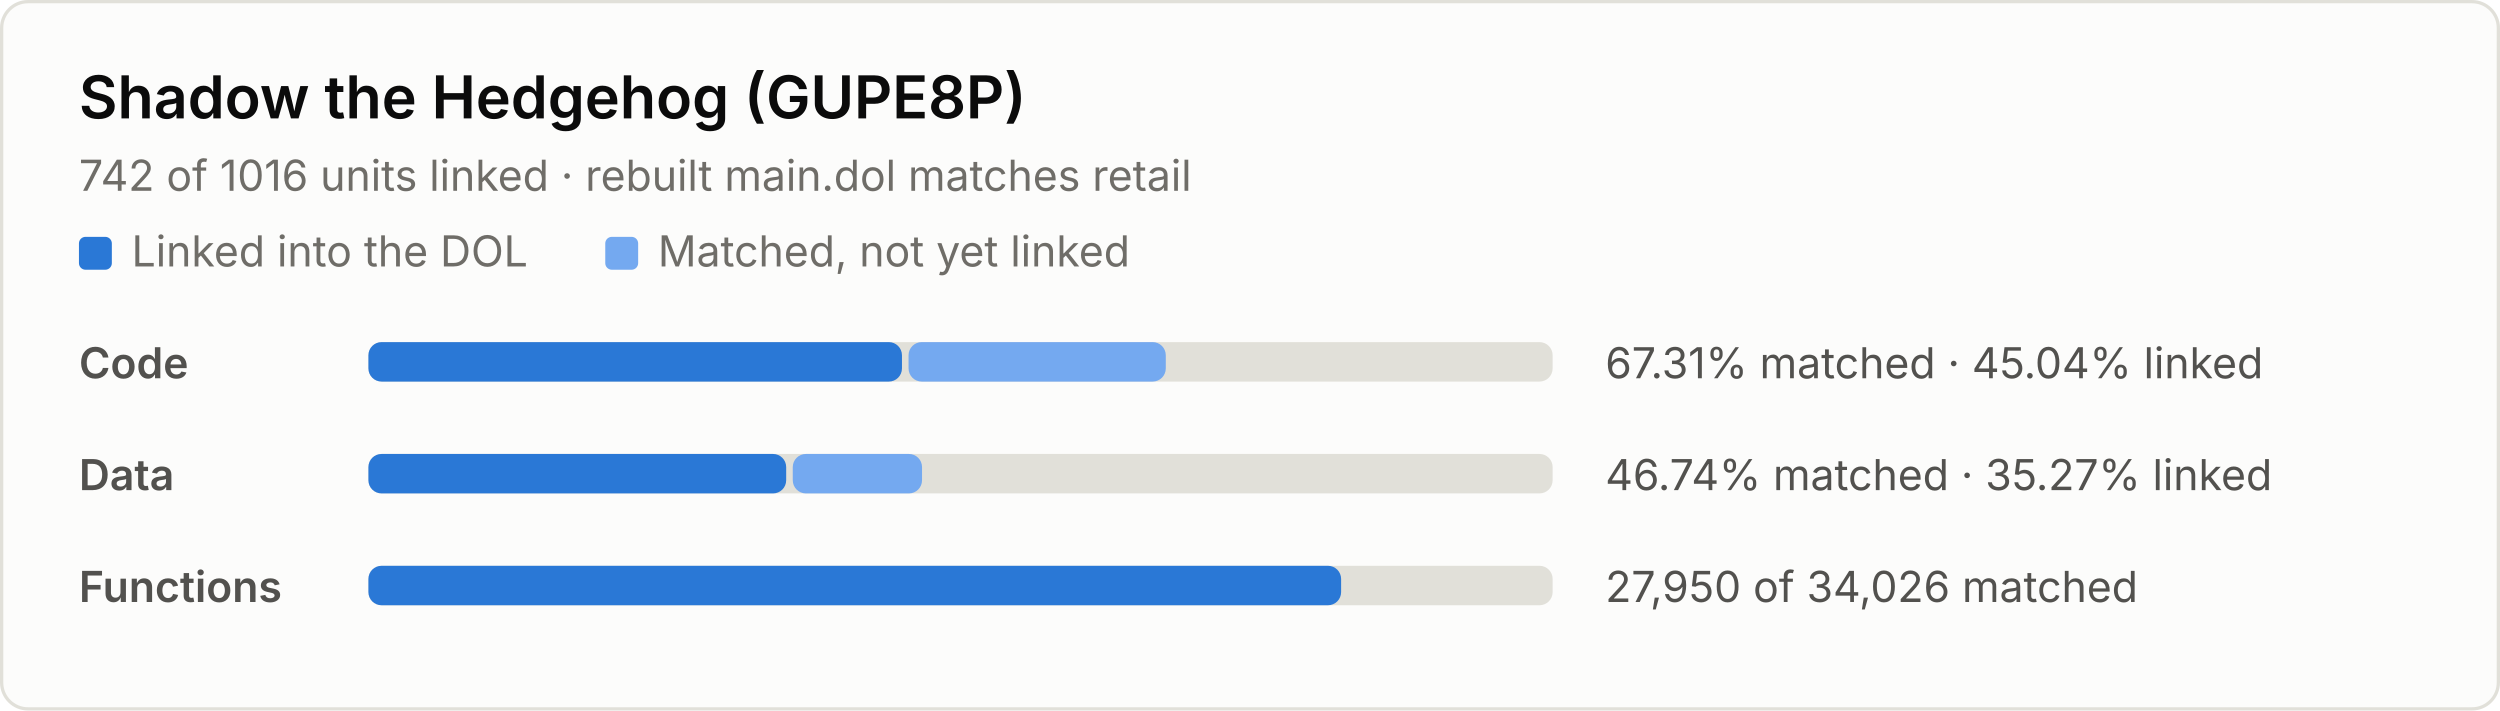
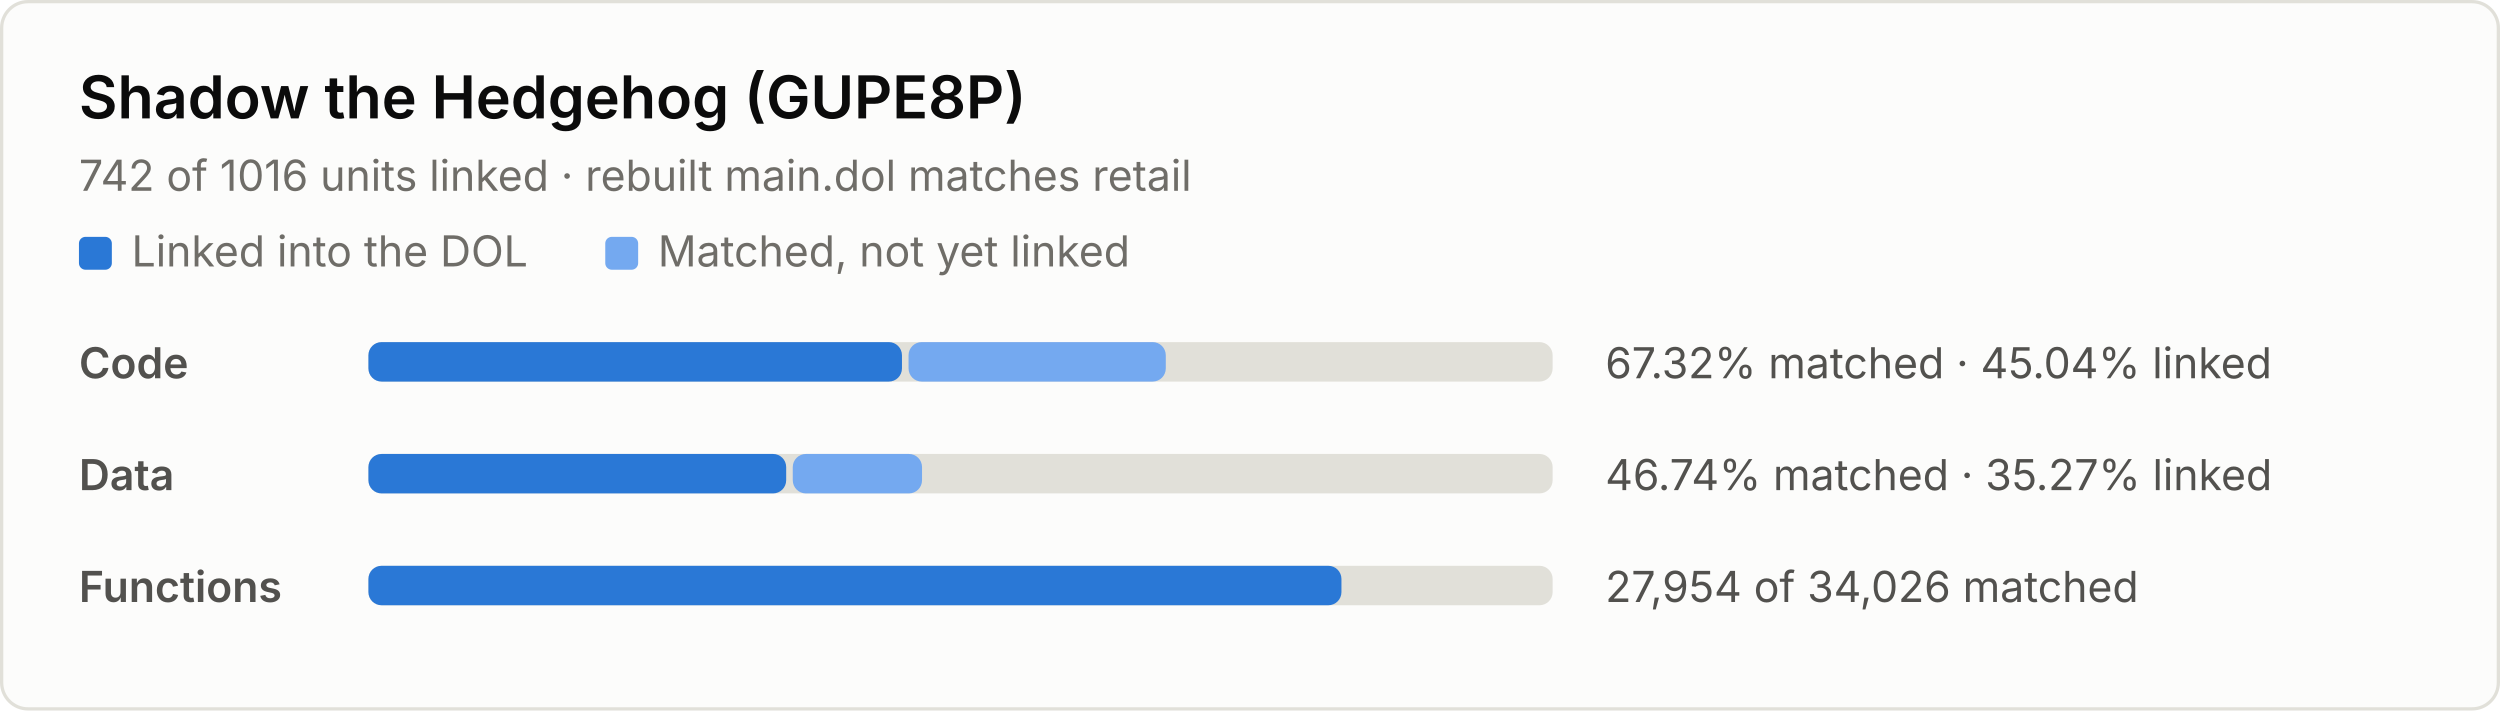
- <svg xmlns="http://www.w3.org/2000/svg" width="760" height="216" viewBox="0 0 760 216" role="img" aria-label="Decompilation progress: 67.31% of code matched, 45.04% linked">
+ <svg xmlns="http://www.w3.org/2000/svg" width="760" height="216" viewBox="0 0 760 216" role="img" aria-label="Decompilation progress: 67.32% of code matched, 45.04% linked">
  <style>
.bg { fill: #fcfcfb; stroke: #e1e0d9; }
.title { fill: #0b0b0b; font: 600 18px system-ui, -apple-system, "Segoe UI", sans-serif; }
.sub, .label, .nums, .key { font: 13px system-ui, -apple-system, "Segoe UI", sans-serif; }
.sub, .key { fill: #6f6d68; }
.label { fill: #52514e; font-weight: 600; }
.nums { fill: #52514e; font-variant-numeric: tabular-nums; }
.track { fill: #e1e0d9; }
.linked { fill: #2a78d6; }
.matched { fill: #74a9f0; }
@media (prefers-color-scheme: dark) {
  .bg { fill: #1a1a19; stroke: #2c2c2a; }
  .title { fill: #f0efec; }
  .sub, .key { fill: #9a988f; }
  .label, .nums { fill: #c3c2b7; }
  .track { fill: #2c2c2a; }
  .linked { fill: #4a94ec; }
  .matched { fill: #2260b0; }
}
</style>
  <rect class="bg" x="0.5" y="0.5" width="759" height="215" rx="8" />
  <text class="title" x="24" y="36">Shadow the Hedgehog (GUPE8P)</text>
  <text class="sub" x="24" y="58">742 of 1016 units linked · rebuilt main.dol matches retail</text>
  <rect class="linked" x="24" y="72" width="10" height="10" rx="2" />
  <text class="key" x="40" y="81">Linked into the DOL</text>
  <rect class="matched" x="184" y="72" width="10" height="10" rx="2" />
  <text class="key" x="200" y="81">Matched, not yet linked</text>
  <text class="label" x="24" y="115">Code</text>
  <rect class="track" x="112" y="104" width="360" height="12" rx="4" />
  <rect class="linked" x="112" y="104" width="162.2" height="12" rx="4" />
  <rect class="matched" x="276.2" y="104" width="78.2" height="12" rx="4" />
-   <text class="nums" x="488" y="115">67.31% matched · 45.04% linked</text>
+   <text class="nums" x="488" y="115">67.32% matched · 45.04% linked</text>
  <text class="label" x="24" y="149">Data</text>
  <rect class="track" x="112" y="138" width="360" height="12" rx="4" />
  <rect class="linked" x="112" y="138" width="127.0" height="12" rx="4" />
  <rect class="matched" x="241.0" y="138" width="39.3" height="12" rx="4" />
  <text class="nums" x="488" y="149">46.74% matched · 35.27% linked</text>
  <text class="label" x="24" y="183">Functions</text>
  <rect class="track" x="112" y="172" width="360" height="12" rx="4" />
-   <rect class="linked" x="112" y="172" width="295.7" height="12" rx="4" />
-   <text class="nums" x="488" y="183">27,950 of 34,026 matched</text>
+   <rect class="linked" x="112" y="172" width="295.8" height="12" rx="4" />
+   <text class="nums" x="488" y="183">27,954 of 34,026 matched</text>
</svg>
